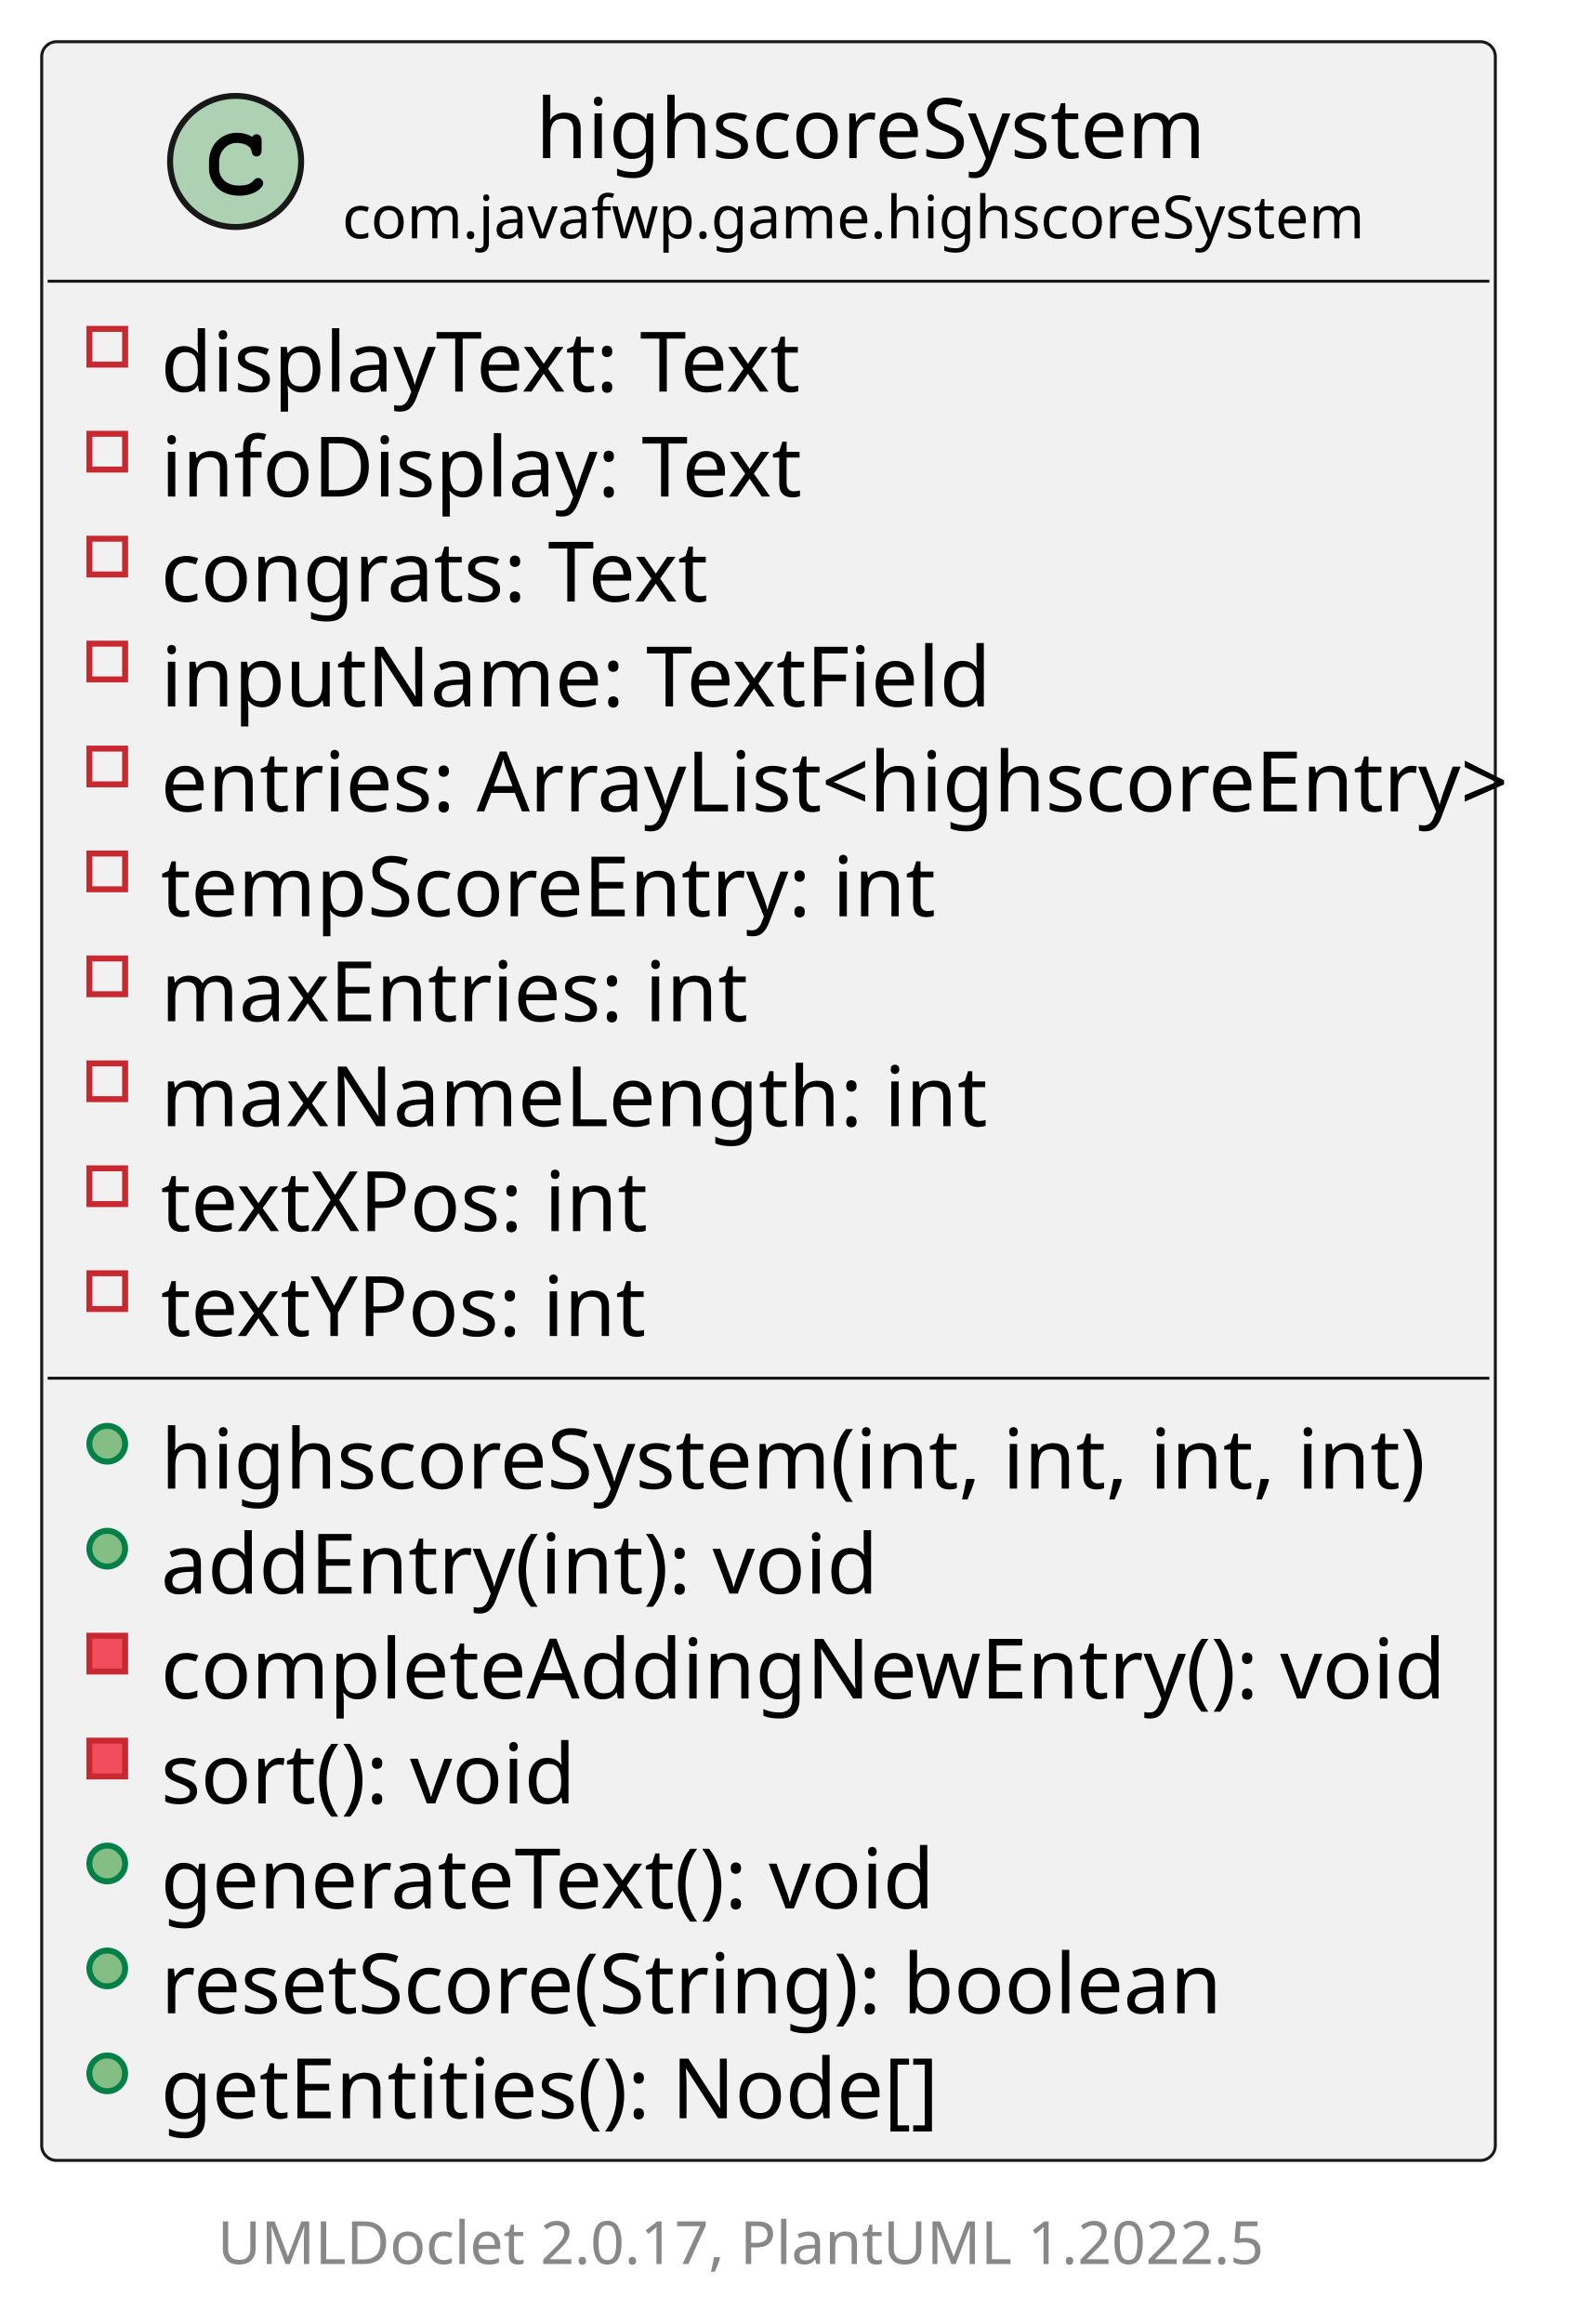
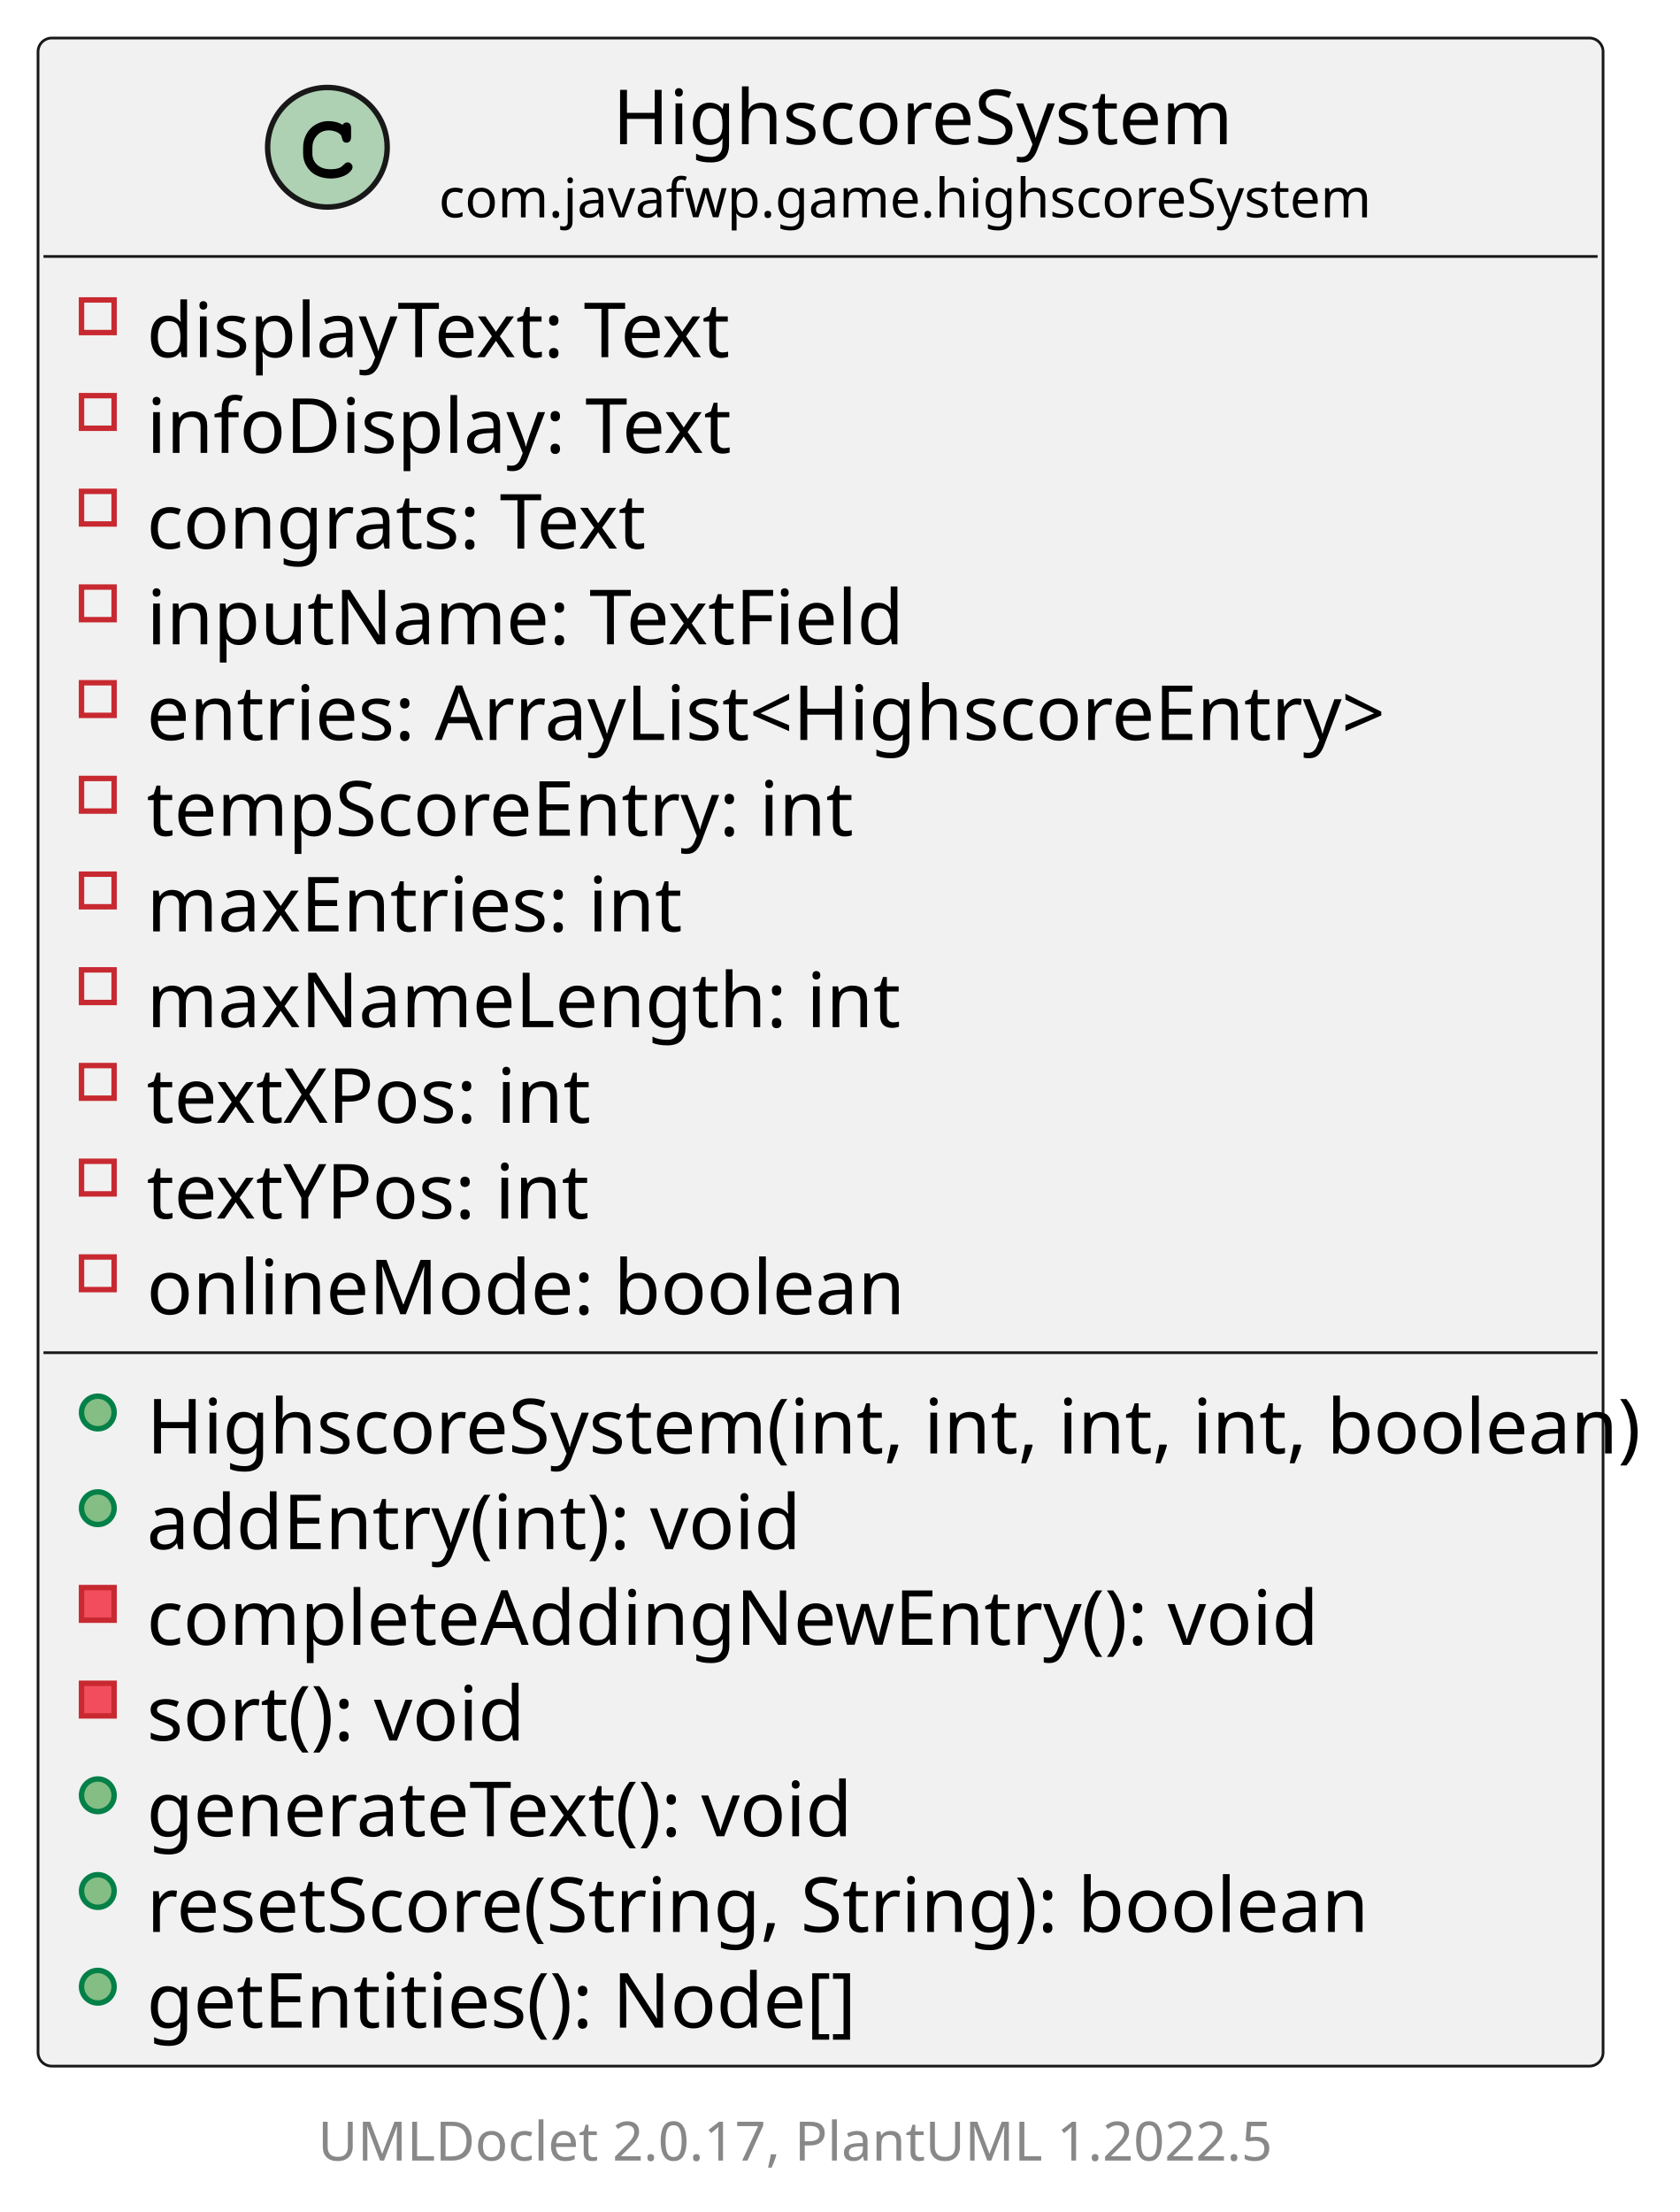
- <svg xmlns="http://www.w3.org/2000/svg" xmlns:xlink="http://www.w3.org/1999/xlink" contentStyleType="text/css" height="390px" preserveAspectRatio="none" style="width:265px;height:390px;background:#FFFFFF;" version="1.1" viewBox="0 0 265 390" width="265px" zoomAndPan="magnify">
+ <svg xmlns="http://www.w3.org/2000/svg" xmlns:xlink="http://www.w3.org/1999/xlink" contentStyleType="text/css" height="407px" preserveAspectRatio="none" style="width:309px;height:407px;background:#FFFFFF;" version="1.1" viewBox="0 0 309 407" width="309px" zoomAndPan="magnify">
  <defs />
  <g>
    <a href="highscoreSystem.html" target="_top" title="highscoreSystem.html" xlink:actuate="onRequest" xlink:href="highscoreSystem.html" xlink:show="new" xlink:title="highscoreSystem.html" xlink:type="simple">
-       <g id="elem_com.javafwp.game.highscoreSystem.highscoreSystem">
-         <rect codeLine="5" fill="#F1F1F1" height="355.547" id="com.javafwp.game.highscoreSystem.highscoreSystem" rx="2.5" ry="2.5" style="stroke:#181818;stroke-width:0.5;" width="244" x="7" y="7" />
-         <ellipse cx="39.55" cy="27.094" fill="#ADD1B2" rx="11" ry="11" style="stroke:#181818;stroke-width:1.0;" />
-         <path d="M42.316,22.969 Q42.472,22.75 42.659,22.641 Q42.847,22.531 43.066,22.531 Q43.441,22.531 43.675,22.797 Q43.909,23.047 43.909,23.656 L43.909,25.109 Q43.909,25.719 43.675,25.984 Q43.441,26.25 43.066,26.25 Q42.722,26.25 42.519,26.047 Q42.316,25.859 42.206,25.344 Q42.159,24.984 41.972,24.797 Q41.644,24.422 41.034,24.203 Q40.425,23.984 39.8,23.984 Q39.034,23.984 38.394,24.312 Q37.769,24.641 37.269,25.391 Q36.784,26.141 36.784,27.172 L36.784,28.266 Q36.784,29.5 37.675,30.328 Q38.566,31.141 40.159,31.141 Q41.097,31.141 41.753,30.891 Q42.144,30.734 42.566,30.297 Q42.831,30.031 42.972,29.953 Q43.128,29.875 43.331,29.875 Q43.659,29.875 43.909,30.141 Q44.175,30.391 44.175,30.734 Q44.175,31.078 43.831,31.484 Q43.331,32.062 42.534,32.391 Q41.456,32.844 40.159,32.844 Q38.644,32.844 37.441,32.219 Q36.456,31.719 35.769,30.656 Q35.081,29.578 35.081,28.297 L35.081,27.141 Q35.081,25.812 35.691,24.672 Q36.316,23.516 37.409,22.906 Q38.503,22.281 39.737,22.281 Q40.472,22.281 41.112,22.453 Q41.769,22.609 42.316,22.969 Z " fill="#000000" />
-         <text fill="#000000" font-family="sans-serif" font-size="14" lengthAdjust="spacing" textLength="108" x="89.95" y="26.533">highscoreSystem</text>
-         <text fill="#000000" font-family="sans-serif" font-size="10" lengthAdjust="spacing" textLength="173" x="57.45" y="39.99">com.javafwp.game.highscoreSystem</text>
-         <line style="stroke:#181818;stroke-width:0.5;" x1="8" x2="250" y1="47.188" y2="47.188" />
+       <g id="elem_com.javafwp.game.highscoreSystem.HighscoreSystem">
+         <rect codeLine="5" fill="#F1F1F1" height="373.156" id="com.javafwp.game.highscoreSystem.HighscoreSystem" rx="2.5" ry="2.5" style="stroke:#181818;stroke-width:0.5;" width="288" x="7" y="7" />
+         <ellipse cx="60.25" cy="27.094" fill="#ADD1B2" rx="11" ry="11" style="stroke:#181818;stroke-width:1.0;" />
+         <path d="M63.016,22.969 Q63.172,22.75 63.359,22.641 Q63.547,22.531 63.766,22.531 Q64.141,22.531 64.375,22.797 Q64.609,23.047 64.609,23.656 L64.609,25.109 Q64.609,25.719 64.375,25.984 Q64.141,26.25 63.766,26.25 Q63.422,26.25 63.219,26.047 Q63.016,25.859 62.906,25.344 Q62.859,24.984 62.672,24.797 Q62.344,24.422 61.734,24.203 Q61.125,23.984 60.5,23.984 Q59.734,23.984 59.094,24.312 Q58.469,24.641 57.969,25.391 Q57.484,26.141 57.484,27.172 L57.484,28.266 Q57.484,29.5 58.375,30.328 Q59.266,31.141 60.859,31.141 Q61.797,31.141 62.453,30.891 Q62.844,30.734 63.266,30.297 Q63.531,30.031 63.672,29.953 Q63.828,29.875 64.031,29.875 Q64.359,29.875 64.609,30.141 Q64.875,30.391 64.875,30.734 Q64.875,31.078 64.531,31.484 Q64.031,32.062 63.234,32.391 Q62.156,32.844 60.859,32.844 Q59.344,32.844 58.141,32.219 Q57.156,31.719 56.469,30.656 Q55.781,29.578 55.781,28.297 L55.781,27.141 Q55.781,25.812 56.391,24.672 Q57.016,23.516 58.109,22.906 Q59.203,22.281 60.438,22.281 Q61.172,22.281 61.812,22.453 Q62.469,22.609 63.016,22.969 Z " fill="#000000" />
+         <text fill="#000000" font-family="sans-serif" font-size="14" lengthAdjust="spacing" textLength="109" x="112.75" y="26.533">HighscoreSystem</text>
+         <text fill="#000000" font-family="sans-serif" font-size="10" lengthAdjust="spacing" textLength="173" x="80.75" y="39.99">com.javafwp.game.highscoreSystem</text>
+         <line style="stroke:#181818;stroke-width:0.5;" x1="8" x2="294" y1="47.188" y2="47.188" />
        <rect fill="none" height="6" style="stroke:#C82930;stroke-width:1.0;" width="6" x="15" y="55.188" />
        <text fill="#000000" font-family="sans-serif" font-size="14" lengthAdjust="spacing" textLength="106" x="27" y="65.721">displayText: Text</text>
        <rect fill="none" height="6" style="stroke:#C82930;stroke-width:1.0;" width="6" x="15" y="72.797" />
        <text fill="#000000" font-family="sans-serif" font-size="14" lengthAdjust="spacing" textLength="104" x="27" y="83.33">infoDisplay: Text</text>
        <rect fill="none" height="6" style="stroke:#C82930;stroke-width:1.0;" width="6" x="15" y="90.406" />
        <text fill="#000000" font-family="sans-serif" font-size="14" lengthAdjust="spacing" textLength="90" x="27" y="100.939">congrats: Text</text>
        <rect fill="none" height="6" style="stroke:#C82930;stroke-width:1.0;" width="6" x="15" y="108.016" />
        <text fill="#000000" font-family="sans-serif" font-size="14" lengthAdjust="spacing" textLength="133" x="27" y="118.549">inputName: TextField</text>
        <rect fill="none" height="6" style="stroke:#C82930;stroke-width:1.0;" width="6" x="15" y="125.625" />
-         <text fill="#000000" font-family="sans-serif" font-size="14" lengthAdjust="spacing" textLength="218" x="27" y="136.158">entries: ArrayList&lt;highscoreEntry&gt;</text>
+         <text fill="#000000" font-family="sans-serif" font-size="14" lengthAdjust="spacing" textLength="219" x="27" y="136.158">entries: ArrayList&lt;HighscoreEntry&gt;</text>
        <rect fill="none" height="6" style="stroke:#C82930;stroke-width:1.0;" width="6" x="15" y="143.234" />
        <text fill="#000000" font-family="sans-serif" font-size="14" lengthAdjust="spacing" textLength="124" x="27" y="153.768">tempScoreEntry: int</text>
        <rect fill="none" height="6" style="stroke:#C82930;stroke-width:1.0;" width="6" x="15" y="160.844" />
        <text fill="#000000" font-family="sans-serif" font-size="14" lengthAdjust="spacing" textLength="92" x="27" y="171.377">maxEntries: int</text>
        <rect fill="none" height="6" style="stroke:#C82930;stroke-width:1.0;" width="6" x="15" y="178.453" />
        <text fill="#000000" font-family="sans-serif" font-size="14" lengthAdjust="spacing" textLength="128" x="27" y="188.986">maxNameLength: int</text>
        <rect fill="none" height="6" style="stroke:#C82930;stroke-width:1.0;" width="6" x="15" y="196.062" />
        <text fill="#000000" font-family="sans-serif" font-size="14" lengthAdjust="spacing" textLength="77" x="27" y="206.596">textXPos: int</text>
        <rect fill="none" height="6" style="stroke:#C82930;stroke-width:1.0;" width="6" x="15" y="213.672" />
        <text fill="#000000" font-family="sans-serif" font-size="14" lengthAdjust="spacing" textLength="78" x="27" y="224.205">textYPos: int</text>
-         <line style="stroke:#181818;stroke-width:0.5;" x1="8" x2="250" y1="231.281" y2="231.281" />
-         <ellipse cx="18" cy="242.281" fill="#84BE84" rx="3" ry="3" style="stroke:#038048;stroke-width:1.0;" />
-         <text fill="#000000" font-family="sans-serif" font-size="14" lengthAdjust="spacing" textLength="202" x="27" y="249.815">highscoreSystem(int, int, int, int)</text>
+         <rect fill="none" height="6" style="stroke:#C82930;stroke-width:1.0;" width="6" x="15" y="231.281" />
+         <text fill="#000000" font-family="sans-serif" font-size="14" lengthAdjust="spacing" textLength="132" x="27" y="241.815">onlineMode: boolean</text>
+         <line style="stroke:#181818;stroke-width:0.5;" x1="8" x2="294" y1="248.891" y2="248.891" />
        <ellipse cx="18" cy="259.891" fill="#84BE84" rx="3" ry="3" style="stroke:#038048;stroke-width:1.0;" />
-         <text fill="#000000" font-family="sans-serif" font-size="14" lengthAdjust="spacing" textLength="116" x="27" y="267.424">addEntry(int): void</text>
-         <rect fill="#F24D5C" height="6" style="stroke:#C82930;stroke-width:1.0;" width="6" x="15" y="274.5" />
-         <text fill="#000000" font-family="sans-serif" font-size="14" lengthAdjust="spacing" textLength="204" x="27" y="285.033">completeAddingNewEntry(): void</text>
+         <text fill="#000000" font-family="sans-serif" font-size="14" lengthAdjust="spacing" textLength="262" x="27" y="267.424">HighscoreSystem(int, int, int, int, boolean)</text>
+         <ellipse cx="18" cy="277.5" fill="#84BE84" rx="3" ry="3" style="stroke:#038048;stroke-width:1.0;" />
+         <text fill="#000000" font-family="sans-serif" font-size="14" lengthAdjust="spacing" textLength="116" x="27" y="285.033">addEntry(int): void</text>
        <rect fill="#F24D5C" height="6" style="stroke:#C82930;stroke-width:1.0;" width="6" x="15" y="292.109" />
-         <text fill="#000000" font-family="sans-serif" font-size="14" lengthAdjust="spacing" textLength="68" x="27" y="302.643">sort(): void</text>
-         <ellipse cx="18" cy="312.719" fill="#84BE84" rx="3" ry="3" style="stroke:#038048;stroke-width:1.0;" />
-         <text fill="#000000" font-family="sans-serif" font-size="14" lengthAdjust="spacing" textLength="128" x="27" y="320.252">generateText(): void</text>
+         <text fill="#000000" font-family="sans-serif" font-size="14" lengthAdjust="spacing" textLength="204" x="27" y="302.643">completeAddingNewEntry(): void</text>
+         <rect fill="#F24D5C" height="6" style="stroke:#C82930;stroke-width:1.0;" width="6" x="15" y="309.719" />
+         <text fill="#000000" font-family="sans-serif" font-size="14" lengthAdjust="spacing" textLength="68" x="27" y="320.252">sort(): void</text>
        <ellipse cx="18" cy="330.328" fill="#84BE84" rx="3" ry="3" style="stroke:#038048;stroke-width:1.0;" />
-         <text fill="#000000" font-family="sans-serif" font-size="14" lengthAdjust="spacing" textLength="175" x="27" y="337.861">resetScore(String): boolean</text>
+         <text fill="#000000" font-family="sans-serif" font-size="14" lengthAdjust="spacing" textLength="128" x="27" y="337.861">generateText(): void</text>
        <ellipse cx="18" cy="347.938" fill="#84BE84" rx="3" ry="3" style="stroke:#038048;stroke-width:1.0;" />
-         <text fill="#000000" font-family="sans-serif" font-size="14" lengthAdjust="spacing" textLength="125" x="27" y="355.471">getEntities(): Node[]</text>
+         <text fill="#000000" font-family="sans-serif" font-size="14" lengthAdjust="spacing" textLength="220" x="27" y="355.471">resetScore(String, String): boolean</text>
+         <ellipse cx="18" cy="365.547" fill="#84BE84" rx="3" ry="3" style="stroke:#038048;stroke-width:1.0;" />
+         <text fill="#000000" font-family="sans-serif" font-size="14" lengthAdjust="spacing" textLength="125" x="27" y="373.08">getEntities(): Node[]</text>
      </g>
    </a>
-     <rect height="12.578" style="stroke:#00000000;stroke-width:1.0;fill:none;" width="184" x="36.5" y="369.547" />
-     <text fill="#888888" font-family="sans-serif" font-size="10" lengthAdjust="spacing" textLength="184" x="36.5" y="379.928">UMLDoclet 2.0.17, PlantUML 1.2022.5</text>
+     <rect height="12.578" style="stroke:#00000000;stroke-width:1.0;fill:none;" width="184" x="58.5" y="387.156" />
+     <text fill="#888888" font-family="sans-serif" font-size="10" lengthAdjust="spacing" textLength="184" x="58.5" y="397.537">UMLDoclet 2.0.17, PlantUML 1.2022.5</text>
  </g>
</svg>
